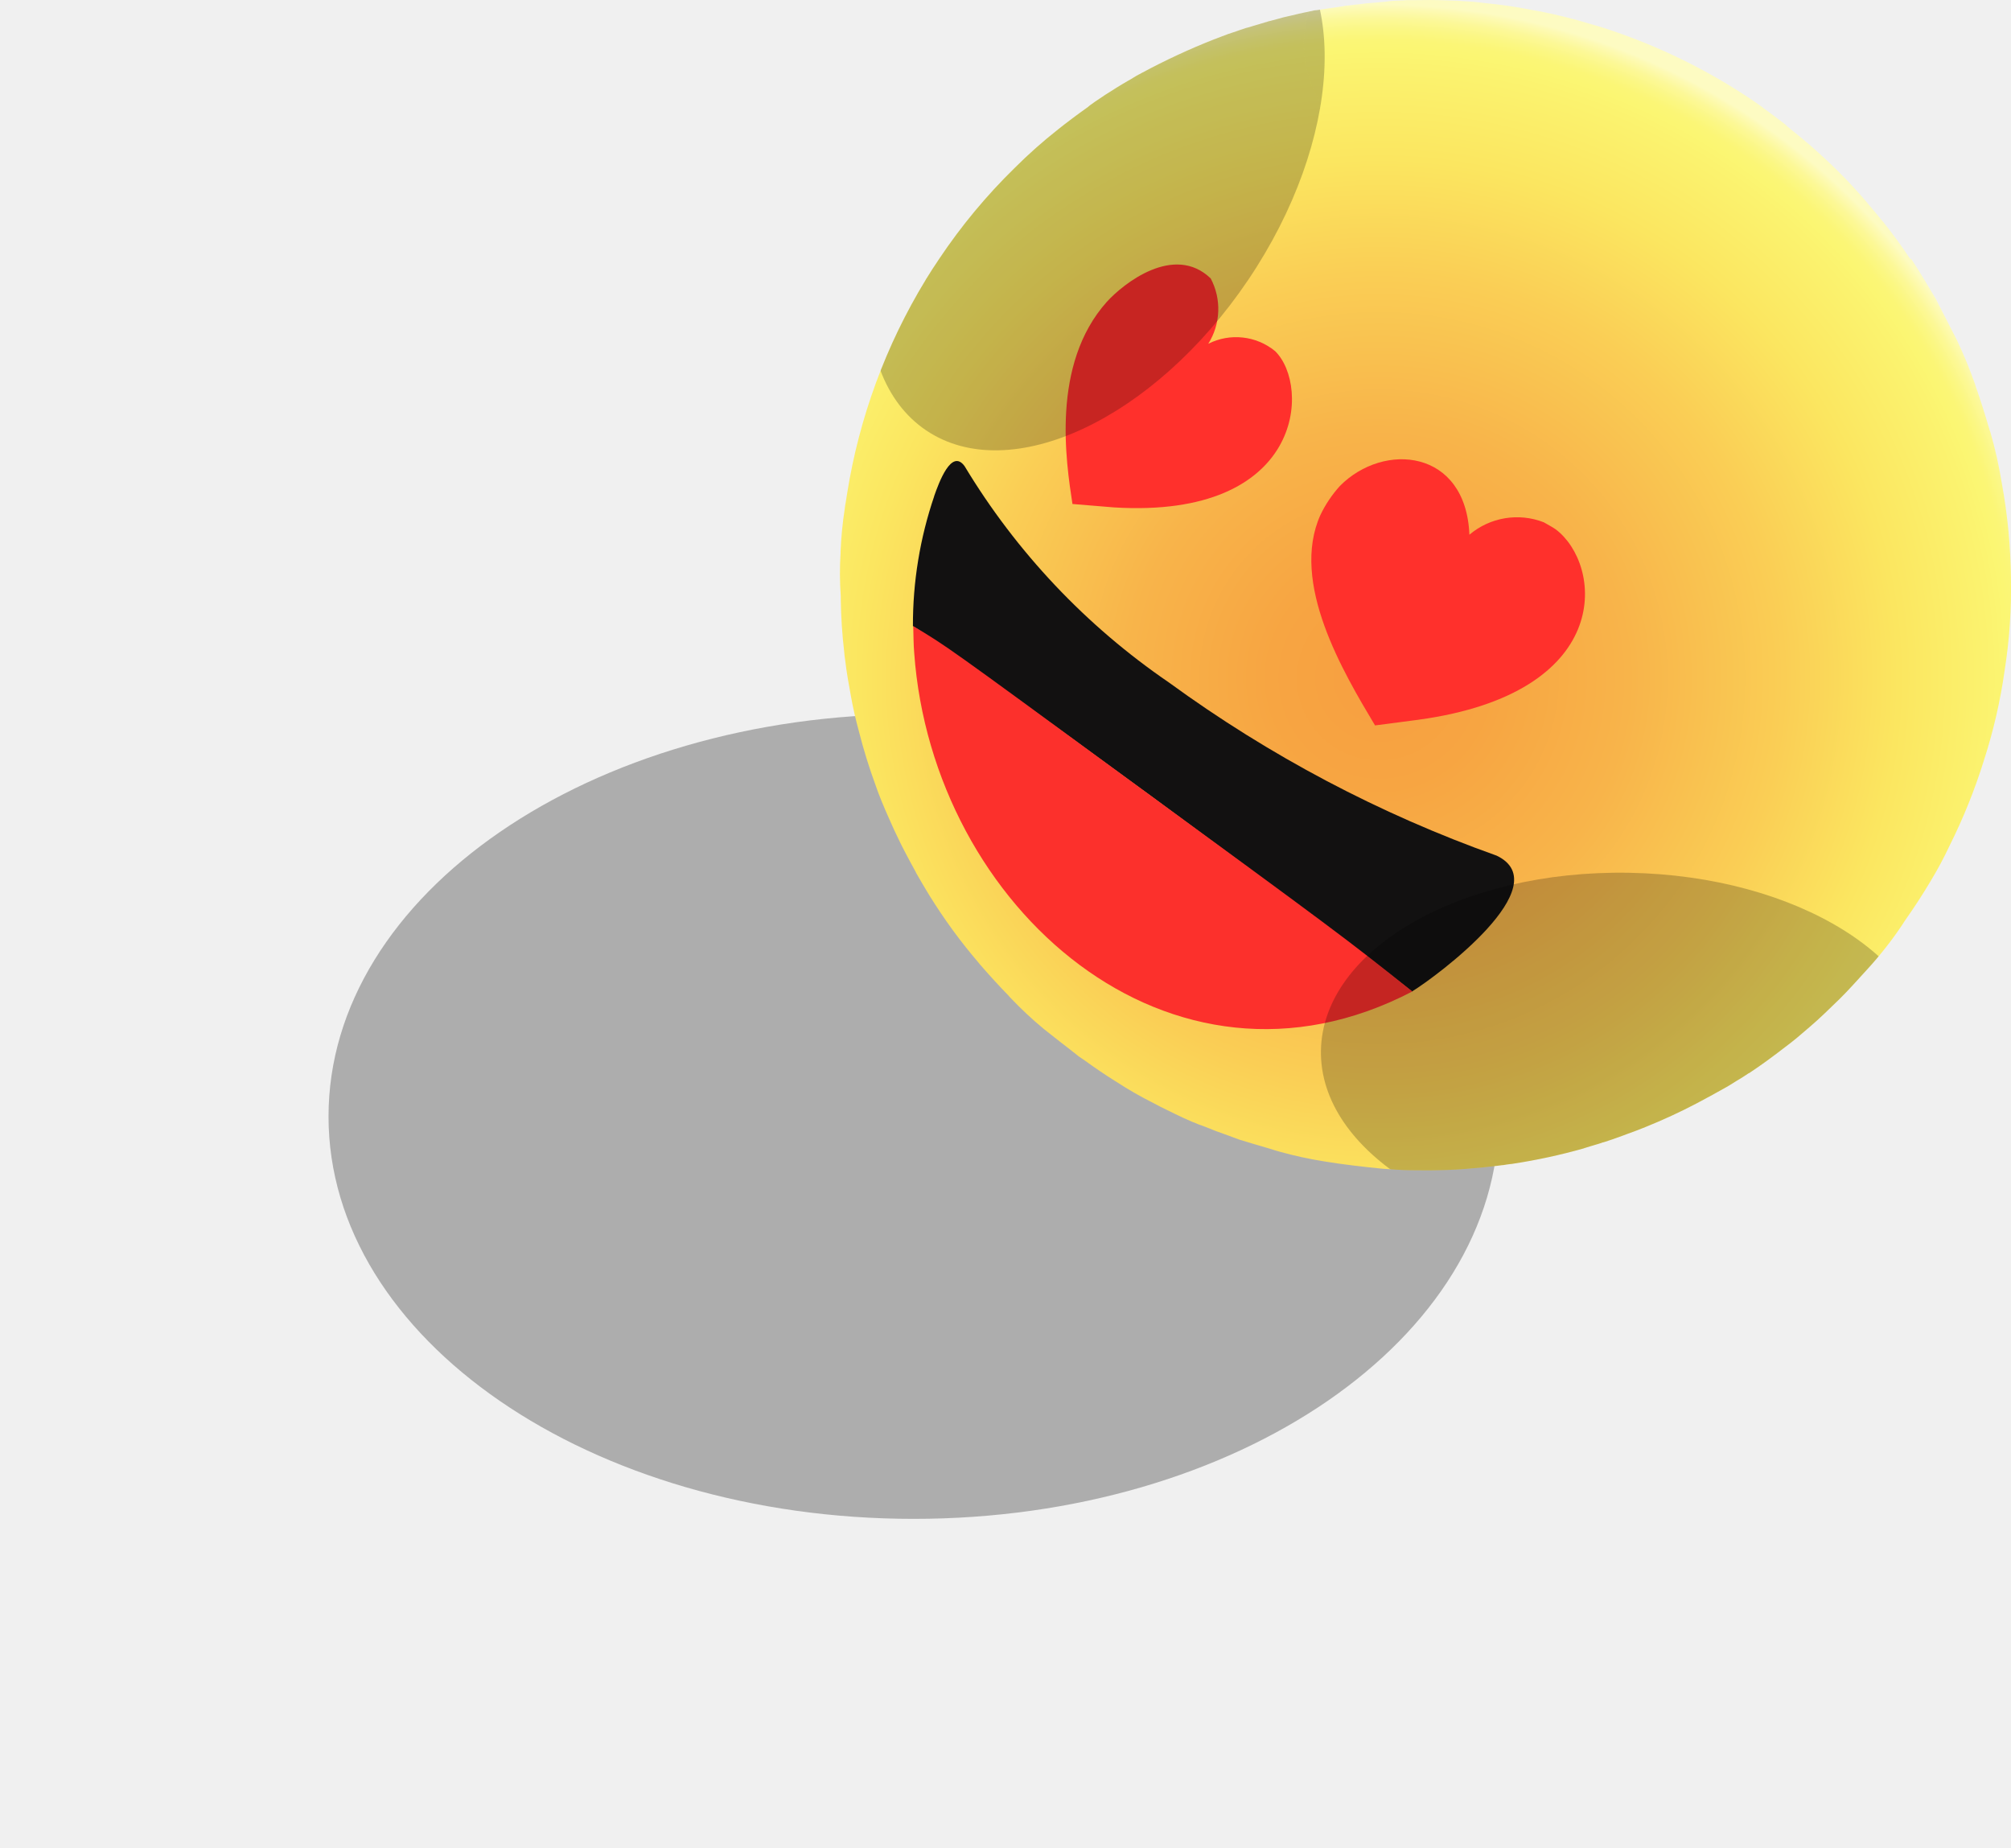
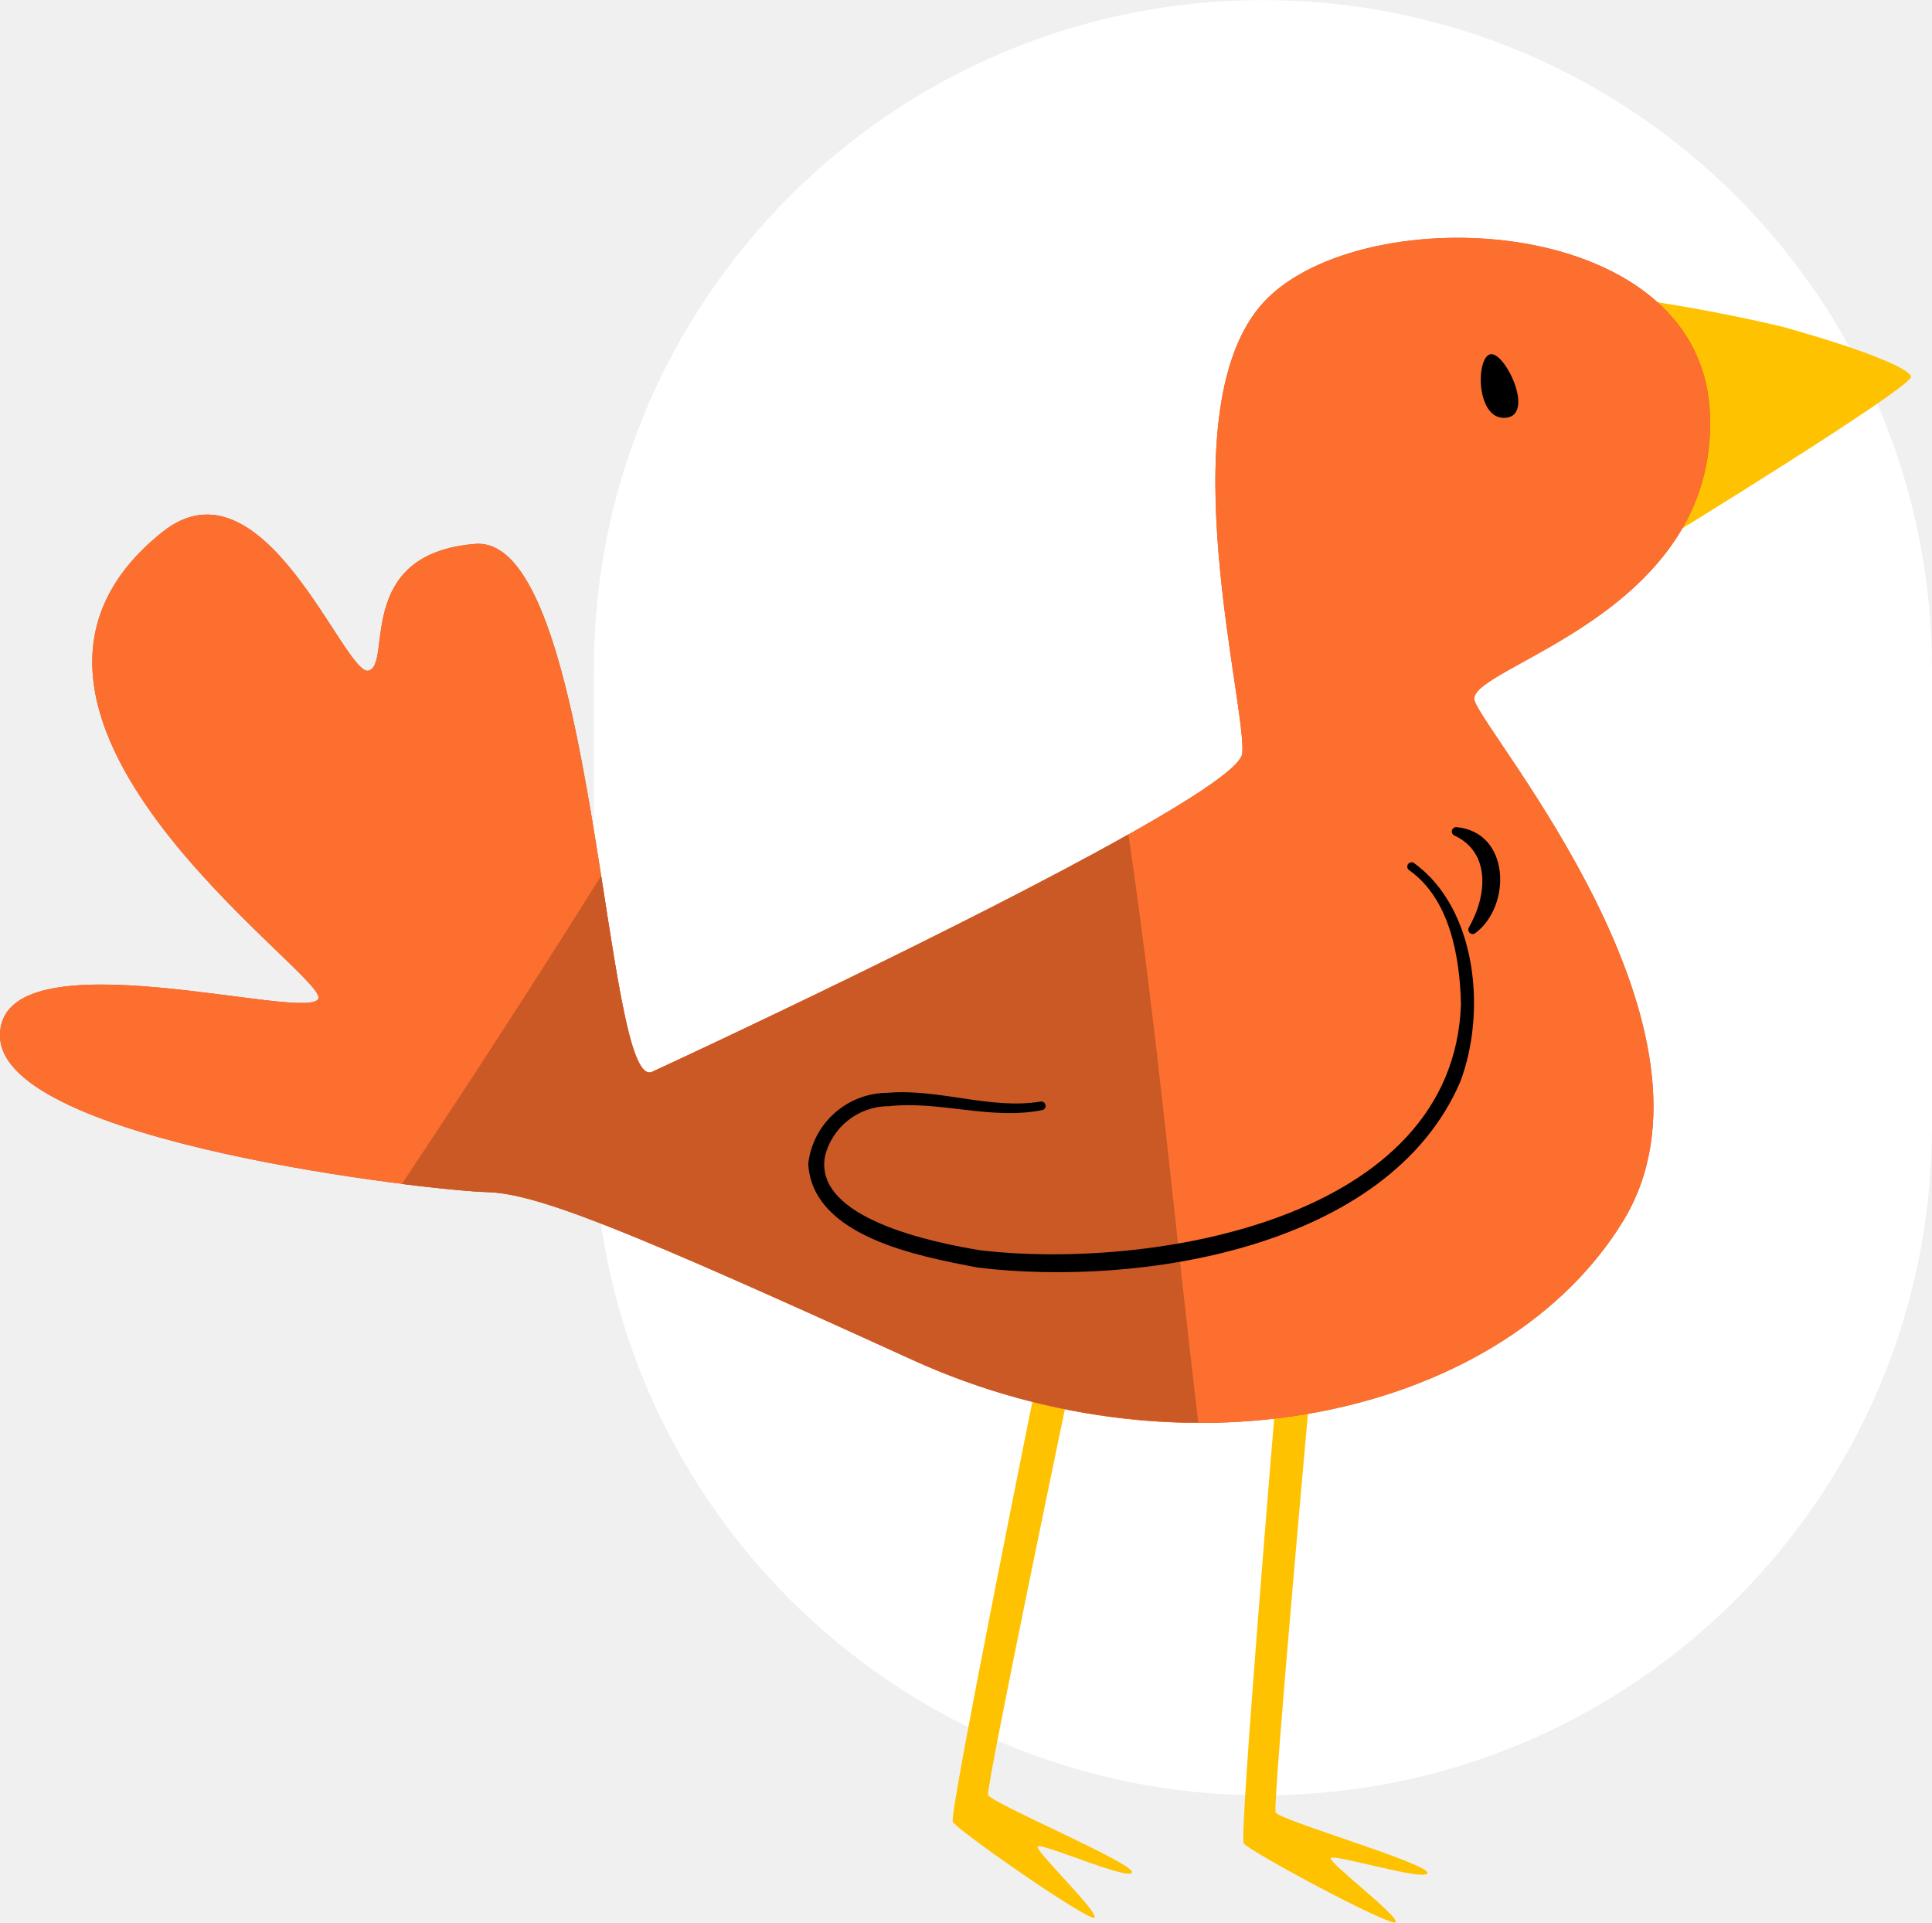
- <svg xmlns="http://www.w3.org/2000/svg" xmlns:xlink="http://www.w3.org/1999/xlink" width="82.478" height="75.758" viewBox="0 0 82.478 75.758">
-   <defs>
-     <radialGradient id="radial-gradient" cx="0.471" cy="0.58" r="0.575" gradientTransform="matrix(-0.999, -0.004, -0.004, 1, 0.933, 0.001)" gradientUnits="objectBoundingBox">
-       <stop offset="0" stop-color="#f79f40" />
-       <stop offset="0.163" stop-color="#f7a542" />
-       <stop offset="0.371" stop-color="#f8b44a" />
-       <stop offset="0.601" stop-color="#face55" />
-       <stop offset="0.771" stop-color="#fbe660" />
-       <stop offset="0.91" stop-color="#fbf36f" />
-       <stop offset="0.932" stop-color="#fbf672" />
-       <stop offset="0.947" stop-color="#fbf676" />
-       <stop offset="0.962" stop-color="#fbf783" />
-       <stop offset="0.978" stop-color="#fcf897" />
-       <stop offset="0.994" stop-color="#fdfab4" />
-       <stop offset="1" stop-color="#fdfbc2" />
-     </radialGradient>
-     <clipPath id="clip-path">
-       <path id="Trazado_116496" data-name="Trazado 116496" d="M52.65,29.84v-.06c0-.11-.03-.77-.15-1.75-.01-.09-.02-.17-.03-.26-.02-.12-.04-.25-.06-.38a23.894,23.894,0,0,0-3.15-8.77c0-.01-.01-.01-.01-.02-.17-.29-.35-.57-.54-.85h0a23.353,23.353,0,0,0-3.06-3.74,20.449,20.449,0,0,0-1.77-1.6c-.39-.32-.78-.62-1.19-.91a.265.265,0,0,1-.06-.05l-.05-.04-.21-.15c-.26-.18-.55-.37-.86-.57h0c-.01-.01-.02-.01-.03-.02-.15-.09-.3-.19-.47-.28-.07-.04-.15-.09-.22-.13s-.12-.07-.19-.11a1.092,1.092,0,0,0-.15-.08,25.413,25.413,0,0,0-2.93-1.4c-.26-.11-.47-.18-.58-.23l-.18-.07-.18-.07c-.01,0-.02-.01-.03-.01l-.04-.01-.3-.1-.04-.01c-.01,0-.03-.01-.04-.01l-.2-.07a2.759,2.759,0,0,0-.27-.08l-.23-.07c-.04-.01-.09-.03-.13-.04-.01,0-.03-.01-.04-.01s-.03-.01-.05-.01a.636.636,0,0,1-.07-.02l-.26-.07-.22-.06c-.07-.02-.14-.03-.21-.05h-.01l-.13-.03-.25-.06-.18-.04a2.049,2.049,0,0,0-.24-.05c-.01,0-.03-.01-.04-.01-.06-.01-.12-.03-.18-.04l-.11-.02-.13-.03h-.02l-.04-.01c-.02,0-.05-.01-.07-.01a1.766,1.766,0,0,1-.2-.04.6.6,0,0,0-.12-.02h0a2.068,2.068,0,0,1-.22-.04l-.19-.03c-.03-.01-.07-.01-.11-.02a.985.985,0,0,0-.17-.02,1,1,0,0,0-.16-.02l-.27-.03-.25-.03c-.03,0-.05-.01-.08-.01h-.02a1.641,1.641,0,0,0-.23-.02l-.34-.03c-.08-.01-.16-.01-.23-.02-.09-.01-.17-.01-.26-.02s-.18-.01-.27-.02A.97.97,0,0,1,29.76,7h-.37c-.48-.01-.96-.01-1.45,0-.11,0-.21,0-.31.01s-.22.01-.32.02c-.07,0-.13.01-.19.01-.16.01-.31.02-.46.04-.05,0-.11.01-.16.01-.22.02-.43.04-.64.07-.1.01-.2.02-.3.04h-.01c-.02,0-.04.01-.06.01q-.24.03-.45.06c-.11.02-.23.04-.34.05-.26.04-.47.08-.61.11-.7.14-1.38.3-2.06.5-.41.11-.77.22-1.21.38a24.021,24.021,0,0,0-5.31,2.61h0c-.17.11-.33.22-.49.33a.265.265,0,0,0-.06.05c-.28.2-.56.4-.84.61a.423.423,0,0,1-.07.05l-.02.02-.02.02c-.01.01-.02.02-.03.02s-.02.01-.03.02c-.08.06-.15.12-.23.18-.15.12-.3.24-.44.36-.08.07-.16.13-.24.2-.16.14-.32.27-.46.4l-.02.02-.02.02c-.03.03-.07.06-.1.09-.75.69-1.21,1.19-1.24,1.22-.23.25-.46.51-.69.77-.16.19-.33.38-.5.59-.01.01-.02.03-.04.04l-.03.03c-.34.42-.69.89-1.08,1.46l-.01.01-.01.01c-.01.01-.01.02-.02.02-.18.26-.36.55-.54.86-.16.26-.32.52-.46.75l-.46.88c-.15.29-.29.56-.42.82a16.758,16.758,0,0,0-.76,1.82h0v.01c-.22.6-.42,1.23-.6,1.84l-.01.02a.037.037,0,0,1-.01.03,17.968,17.968,0,0,0-.5,2.13,23.506,23.506,0,0,0-.17,7.66,22.794,22.794,0,0,0,.82,3.68,23.944,23.944,0,0,0,1.38,3.51,15.311,15.311,0,0,0,.75,1.42c.32.56.68,1.11,1.06,1.66.04.07.09.13.13.2a16,16,0,0,0,1.39,1.8c.34.37.78.88,1.14,1.24s.83.82,1.22,1.15h0c.42.37.6.53.99.83q.72.585,1.47,1.08h.01c.16.11.32.22.49.32.19.12.38.24.55.34.09.05.22.13.36.21a.573.573,0,0,1,.07.04c.15.09.33.18.52.29.04.02.09.05.13.07a22.789,22.789,0,0,0,2.12,1c.18.07.42.17.7.28l.24.09.42.15.3.1.11.03c.01,0,.01,0,.02.01l.16.05a2.759,2.759,0,0,0,.27.08l.26.08c.01,0,.02,0,.02.01a22.1,22.1,0,0,0,2.96.66l.09.01c.08.01.17.03.27.04h.03l.23.03.53.06c.24.03.56.05.79.07s.49.03.74.04h.02c.13.01.25.01.37.01.33.01.77,0,1.1.01s.79-.03,1.13-.05c.72-.06,1.68-.17,2.39-.28a18.747,18.747,0,0,0,1.84-.38c.14-.04.28-.08.43-.12.43-.12.87-.25,1.24-.36l.43-.16c.35-.12.69-.25,1.03-.38l.17-.06c.4-.15.89-.38,1.32-.59.19-.09.37-.18.55-.28a15.71,15.71,0,0,0,1.56-.88c.02-.01.03-.02.05-.03.41-.26.82-.52,1.22-.81.09-.06.18-.12.26-.17l.44-.34c.12-.09.23-.18.35-.27l.66-.52a14.289,14.289,0,0,0,1.37-1.26l.03-.03.07-.07c.35-.35.74-.77,1.2-1.29a.138.138,0,0,0,.03-.04h0a20.958,20.958,0,0,0,2.02-2.71c.01-.01.01-.02.02-.03.19-.3.38-.61.57-.95v-.01h0c.08-.14.16-.29.24-.44.11-.2.22-.41.31-.59l.09-.18c.16-.32.31-.65.47-.99.21-.47.41-.94.56-1.36h0c.26-.7.5-1.44.71-2.23.13-.48.25-.96.33-1.41.1-.48.18-.98.25-1.5.02-.12.03-.23.05-.34.08-.69.14-1.41.16-2.14v-.13C52.68,31.04,52.68,30.45,52.65,29.84Z" transform="translate(-4.654 -6.992)" />
-     </clipPath>
-     <linearGradient id="linear-gradient" x1="-0.166" y1="-323.933" x2="-1.166" y2="-323.933" gradientUnits="objectBoundingBox">
-       <stop offset="0" stop-color="#19b79c" />
-       <stop offset="0.405" stop-color="#1dbb9e" />
-       <stop offset="0.825" stop-color="#2ac8a3" />
-       <stop offset="0.997" stop-color="#31cfa6" />
-     </linearGradient>
-     <linearGradient id="linear-gradient-2" x1="-2.106" y1="-363.238" x2="-3.08" y2="-363.238" xlink:href="#linear-gradient" />
-     <clipPath id="clip-path-2">
-       <path id="Trazado_116504" data-name="Trazado 116504" d="M4.652,29.65v-.06a15.757,15.757,0,0,1,.17-1.74,2.335,2.335,0,0,1,.04-.26c.02-.12.04-.25.06-.38a24.088,24.088,0,0,1,3.22-8.75c0-.01.01-.01.01-.02.18-.29.36-.57.55-.85h0a23.39,23.39,0,0,1,3.09-3.72,20.134,20.134,0,0,1,1.78-1.58q.585-.465,1.2-.9a.265.265,0,0,0,.06-.05l.05-.04.21-.15c.26-.18.55-.37.86-.56h0c.01-.01.02-.01.03-.02.15-.09.31-.19.47-.28a2.53,2.53,0,0,0,.22-.13c.06-.04.12-.07.19-.11.05-.03.1-.05.15-.08a27.308,27.308,0,0,1,2.95-1.37c.26-.1.47-.18.58-.22l.18-.06.18-.06c.01,0,.02-.01.03-.01l.05-.02.3-.1.04-.01c.01,0,.03-.01.04-.01l.2-.06c.08-.02.19-.06.27-.08l.23-.07a.647.647,0,0,0,.13-.04c.01,0,.03-.01.04-.01s.03-.01.05-.01a.637.637,0,0,0,.07-.02l.26-.07.22-.06c.07-.02.14-.03.21-.05h.01l.13-.03c.08-.02.18-.04.25-.06l.18-.04c.08-.02.16-.03.24-.05.01,0,.03-.01.04-.01a1.163,1.163,0,0,0,.18-.04l.11-.01.13-.02h.02l.04-.01c.02,0,.05-.01.07-.01l.2-.03c.04-.01.09-.01.13-.02h0l.22-.03.19-.03a.516.516,0,0,0,.11-.02.985.985,0,0,1,.17-.02c.06-.01.11-.01.16-.02l.27-.03.25-.03c.03,0,.05-.01.08-.01h.02c.07-.01.15-.01.23-.02l.34-.03c.08-.01.16-.01.23-.02a1.569,1.569,0,0,1,.24-.03,2.437,2.437,0,0,1,.27-.01.86.86,0,0,1,.16-.01l.15-.01h.24c.49-.01.97-.01,1.45.01.11,0,.21.01.31.01s.22.01.32.02c.07,0,.13.01.19.01.16.01.31.02.46.04.05.01.11.01.16.02.22.02.43.05.64.07.1.01.2.03.3.04h.01c.02,0,.04.01.06.01.16.02.31.05.45.07l.34.06c.26.05.47.09.6.11.69.14,1.38.31,2.06.52.41.11.76.23,1.21.39a24.178,24.178,0,0,1,5.28,2.65h0c.16.11.33.22.49.34a.265.265,0,0,1,.06.05c.28.2.56.41.83.62a.424.424,0,0,0,.07.05l.02.02.02.02.03.03c.01.01.02.01.02.02.08.06.15.12.22.18.15.12.3.24.44.36.08.07.16.14.24.2.16.14.31.28.46.41l.02.02.02.02c.03.03.07.06.1.09.75.69,1.2,1.2,1.23,1.23.23.25.46.51.68.78.16.19.32.38.49.59.01.01.02.03.04.04l.02.03c.33.42.69.89,1.07,1.47l.04.01.01.01c.01.01.01.02.02.02.17.26.36.56.54.86.16.26.31.53.45.75l.45.88c.15.29.29.56.42.82a18.431,18.431,0,0,1,.75,1.83h0v.01c.21.6.41,1.23.59,1.85l.01.02a.037.037,0,0,0,.01.03,17.59,17.59,0,0,1,.48,2.14,22.71,22.71,0,0,1,.37,3.87,21.465,21.465,0,0,1-.26,3.8,21.96,21.96,0,0,1-.85,3.68,23.286,23.286,0,0,1-1.41,3.5,15.244,15.244,0,0,1-.76,1.42c-.33.56-.69,1.11-1.07,1.65-.04.07-.09.13-.13.2a15.2,15.2,0,0,1-1.41,1.79c-.34.37-.79.88-1.15,1.23s-.84.82-1.22,1.14h0c-.43.37-.6.52-1,.82-.49.38-.98.74-1.48,1.07H41.9c-.16.11-.32.21-.49.31-.19.12-.38.24-.55.33-.09.05-.22.12-.36.2a.574.574,0,0,0-.07.04c-.15.08-.33.18-.52.28-.04.02-.09.05-.13.07a23.108,23.108,0,0,1-2.12.98c-.18.07-.42.17-.71.27l-.24.09-.42.15-.3.1-.11.03c-.01,0-.01,0-.02.01l-.16.05c-.08.02-.19.06-.27.08l-.26.08c-.01,0-.02,0-.02.01a23.962,23.962,0,0,1-2.96.64l-.09.01c-.08.01-.17.02-.27.04H31.8l-.23.03-.53.06c-.24.02-.56.05-.79.07s-.49.03-.74.04h-.02c-.13,0-.25.01-.37.01-.33.01-.77,0-1.1,0s-.79-.04-1.13-.06c-.72-.07-1.68-.18-2.39-.3a16.281,16.281,0,0,1-1.84-.4c-.14-.04-.28-.08-.43-.13-.43-.12-.87-.26-1.24-.37l-.43-.16c-.35-.12-.69-.25-1.03-.39l-.17-.06c-.4-.15-.88-.38-1.32-.6-.19-.09-.37-.18-.55-.28a15.612,15.612,0,0,1-1.55-.89.219.219,0,0,0-.05-.03c-.41-.26-.81-.53-1.21-.82-.09-.06-.17-.12-.25-.17L14,49.97c-.12-.09-.23-.18-.35-.27l-.66-.52a15.233,15.233,0,0,1-1.36-1.27l-.03-.03-.06-.07c-.34-.35-.74-.78-1.19-1.3a.138.138,0,0,1-.03-.04h0a21.889,21.889,0,0,1-2-2.73c-.01-.01-.01-.02-.02-.03-.18-.3-.37-.61-.56-.95v-.01h0c-.08-.14-.16-.29-.24-.44-.11-.21-.22-.41-.31-.59l-.09-.18c-.16-.32-.31-.65-.46-.99-.21-.47-.41-.95-.55-1.36h0a22.441,22.441,0,0,1-.69-2.23c-.13-.48-.24-.96-.32-1.41-.09-.49-.18-.98-.24-1.5-.02-.12-.03-.23-.04-.34a21.166,21.166,0,0,1-.14-2.14v-.13A13.347,13.347,0,0,1,4.652,29.65Z" transform="translate(-4.627 -6.983)" fill="url(#radial-gradient)" />
-     </clipPath>
-   </defs>
-   <g id="Grupo_157926" data-name="Grupo 157926" transform="translate(13.474)">
-     <ellipse id="Elipse_4737" data-name="Elipse 4737" cx="24" cy="16.5" rx="24" ry="16.5" transform="translate(0 29.284)" fill="#0b0b0b" opacity="0.292" style="mix-blend-mode: multiply;isolation: isolate" />
-     <path id="Trazado_116493" data-name="Trazado 116493" d="M4.652,29.65v-.06a15.757,15.757,0,0,1,.17-1.74,2.335,2.335,0,0,1,.04-.26c.02-.12.04-.25.06-.38a24.088,24.088,0,0,1,3.22-8.75c0-.01.01-.01.01-.02.18-.29.36-.57.55-.85h0a23.39,23.39,0,0,1,3.09-3.72,20.134,20.134,0,0,1,1.78-1.58q.585-.465,1.2-.9a.265.265,0,0,0,.06-.05l.05-.04.21-.15c.26-.18.55-.37.86-.56h0c.01-.01.02-.01.03-.02.15-.09.31-.19.47-.28a2.53,2.53,0,0,0,.22-.13c.06-.04.12-.07.19-.11.05-.03.1-.05.15-.08a27.308,27.308,0,0,1,2.95-1.37c.26-.1.47-.18.58-.22l.18-.06.18-.06c.01,0,.02-.01.03-.01l.05-.02.3-.1.04-.01c.01,0,.03-.01.04-.01l.2-.06c.08-.02.19-.06.27-.08l.23-.07a.647.647,0,0,0,.13-.04c.01,0,.03-.01.04-.01s.03-.01.05-.01a.637.637,0,0,0,.07-.02l.26-.07.22-.06c.07-.02.14-.03.21-.05h.01l.13-.03c.08-.02.18-.04.25-.06l.18-.04c.08-.02.16-.03.24-.05.01,0,.03-.01.04-.01a1.163,1.163,0,0,0,.18-.04l.11-.01.13-.02h.02l.04-.01c.02,0,.05-.01.07-.01l.2-.03c.04-.01.09-.01.13-.02h0l.22-.03.19-.03a.516.516,0,0,0,.11-.02.985.985,0,0,1,.17-.02c.06-.01.11-.01.16-.02l.27-.03.25-.03c.03,0,.05-.01.08-.01h.02c.07-.01.15-.01.23-.02l.34-.03c.08-.01.16-.01.23-.02a1.569,1.569,0,0,1,.24-.03,2.437,2.437,0,0,1,.27-.01.86.86,0,0,1,.16-.01l.15-.01h.24c.49-.01.97-.01,1.45.01.11,0,.21.01.31.01s.22.01.32.02c.07,0,.13.01.19.01.16.01.31.02.46.04.05.01.11.01.16.02.22.02.43.05.64.07.1.01.2.03.3.04h.01c.02,0,.04.01.06.01.16.02.31.05.45.07l.34.06c.26.05.47.09.6.11.69.14,1.38.31,2.06.52.41.11.76.23,1.21.39a24.178,24.178,0,0,1,5.28,2.65h0c.16.11.33.22.49.34a.265.265,0,0,1,.06.05c.28.2.56.41.83.62a.424.424,0,0,0,.07.05l.02.02.02.02.03.03c.01.01.02.01.02.02.08.06.15.12.22.18.15.12.3.24.44.36.08.07.16.14.24.2.16.14.31.28.46.41l.02.02.02.02c.03.03.07.06.1.09.75.69,1.2,1.2,1.23,1.23.23.25.46.51.68.78.16.19.32.38.49.59.01.01.02.03.04.04l.02.03c.33.42.69.89,1.07,1.47l.04.01.01.01c.01.01.01.02.02.02.17.26.36.56.54.86.16.26.31.53.45.75l.45.88c.15.29.29.56.42.82a18.431,18.431,0,0,1,.75,1.83h0v.01c.21.6.41,1.23.59,1.85l.01.02a.037.037,0,0,0,.01.03,17.59,17.59,0,0,1,.48,2.14,22.71,22.71,0,0,1,.37,3.87,21.465,21.465,0,0,1-.26,3.8,21.96,21.96,0,0,1-.85,3.68,23.286,23.286,0,0,1-1.41,3.5,15.244,15.244,0,0,1-.76,1.42c-.33.56-.69,1.11-1.07,1.65-.04.07-.09.13-.13.2a15.2,15.2,0,0,1-1.41,1.79c-.34.37-.79.88-1.15,1.23s-.84.82-1.22,1.14h0c-.43.37-.6.52-1,.82-.49.38-.98.74-1.48,1.07H41.9c-.16.11-.32.21-.49.31-.19.12-.38.24-.55.33-.09.05-.22.12-.36.2a.574.574,0,0,0-.07.04c-.15.08-.33.18-.52.28-.04.02-.09.05-.13.07a23.108,23.108,0,0,1-2.12.98c-.18.07-.42.17-.71.27l-.24.09-.42.15-.3.1-.11.03c-.01,0-.01,0-.02.01l-.16.05c-.08.02-.19.06-.27.08l-.26.08c-.01,0-.02,0-.02.01a23.962,23.962,0,0,1-2.96.64l-.09.01c-.08.01-.17.02-.27.04H31.8l-.23.03-.53.06c-.24.02-.56.05-.79.07s-.49.03-.74.04h-.02c-.13,0-.25.01-.37.01-.33.01-.77,0-1.1,0s-.79-.04-1.13-.06c-.72-.07-1.68-.18-2.39-.3a16.281,16.281,0,0,1-1.84-.4c-.14-.04-.28-.08-.43-.13-.43-.12-.87-.26-1.24-.37l-.43-.16c-.35-.12-.69-.25-1.03-.39l-.17-.06c-.4-.15-.88-.38-1.32-.6-.19-.09-.37-.18-.55-.28a15.612,15.612,0,0,1-1.55-.89.219.219,0,0,0-.05-.03c-.41-.26-.81-.53-1.21-.82-.09-.06-.17-.12-.25-.17L14,49.97c-.12-.09-.23-.18-.35-.27l-.66-.52a15.233,15.233,0,0,1-1.36-1.27l-.03-.03-.06-.07c-.34-.35-.74-.78-1.19-1.3a.138.138,0,0,1-.03-.04h0a21.889,21.889,0,0,1-2-2.73c-.01-.01-.01-.02-.02-.03-.18-.3-.37-.61-.56-.95v-.01h0c-.08-.14-.16-.29-.24-.44-.11-.21-.22-.41-.31-.59l-.09-.18c-.16-.32-.31-.65-.46-.99-.21-.47-.41-.95-.55-1.36h0a22.441,22.441,0,0,1-.69-2.23c-.13-.48-.24-.96-.32-1.41-.09-.49-.18-.98-.24-1.5-.02-.12-.03-.23-.04-.34a21.166,21.166,0,0,1-.14-2.14v-.13A13.347,13.347,0,0,1,4.652,29.65Z" transform="translate(16.349 -6.983)" fill="url(#radial-gradient)" />
-     <g id="Grupo_86225" data-name="Grupo 86225" transform="translate(20.955 0.009)" clip-path="url(#clip-path)">
-       <path id="Trazado_116494" data-name="Trazado 116494" d="M50.67,21.64a4.37,4.37,0,0,1,.18-.46C50.8,21.33,50.74,21.48,50.67,21.64Z" transform="translate(-48.844 -6.992)" fill="url(#linear-gradient)" />
-       <path id="Trazado_116495" data-name="Trazado 116495" d="M4.7,34.92c.03-.14.05-.28.08-.41C4.75,34.65,4.73,34.79,4.7,34.92Z" transform="translate(43.196 -6.992)" fill="url(#linear-gradient-2)" />
-     </g>
-     <path id="Trazado_116497" data-name="Trazado 116497" d="M25.873,27.33A16.375,16.375,0,0,0,25,32.66c2.26,1.39,16.97,12.2,20.47,14.98,1.03-.63,6.02-4.35,3.47-5.57a52.925,52.925,0,0,1-13.44-7.1,28.664,28.664,0,0,1-8.38-8.87c-.54-.75-1.06.69-1.25,1.23" transform="translate(-1.032 -6.983)" fill="#121111" />
-     <path id="Trazado_116499" data-name="Trazado 116499" d="M29.22,33.76c.75,10.43,10.52,19.05,20.43,13.88-2.65-2.12-3.33-2.62-11.66-8.71-7.45-5.46-7.45-5.46-8.81-6.27.01.33.01.77.04,1.1" transform="translate(-5.199 -6.983)" fill="#fc302c" />
-     <g id="Grupo_86231" data-name="Grupo 86231" transform="translate(40.307 18.833)">
-       <path id="Trazado_116501" data-name="Trazado 116501" d="M22.473,28.1c-1.25,2.78.93,6.44,2.24,8.63.65-.09,1.52-.19,2.17-.29,7.67-1.22,7.14-6.32,5.24-7.75-.14-.1-.34-.2-.49-.29a3.024,3.024,0,0,0-3.05.51c-.14-3.51-3.51-3.82-5.31-2a4.969,4.969,0,0,0-.8,1.19" transform="translate(-22.099 -25.816)" fill="#ff302c" />
-     </g>
-     <g id="Grupo_86232" data-name="Grupo 86232" transform="translate(30.232 10.846)">
-       <path id="Trazado_116503" data-name="Trazado 116503" d="M35.806,19.36c-2.3,2.57-1.67,6.58-1.41,8.29.51.04,1.19.1,1.7.14,7.78.48,8.08-4.98,6.61-6.41a2.529,2.529,0,0,0-2.74-.3,2.679,2.679,0,0,0,.1-2.68c-1.5-1.44-3.58.21-4.26.96" transform="translate(-34.117 -17.829)" fill="#ff302c" />
-     </g>
-     <g id="Enmascarar_grupo_59" data-name="Enmascarar grupo 59" transform="translate(20.976 0)" clip-path="url(#clip-path-2)">
-       <g id="Grupo_86233" data-name="Grupo 86233" transform="translate(-2.683 -7.272)" opacity="0.561" style="mix-blend-mode: multiply;isolation: isolate">
-         <g id="Grupo_86230" data-name="Grupo 86230" transform="translate(0)">
-           <ellipse id="Elipse_4734" data-name="Elipse 4734" cx="12.5" cy="7.5" rx="12.5" ry="7.5" transform="translate(21.707 1.557)" fill="#fff" opacity="0.743" />
-           <ellipse id="Elipse_4735" data-name="Elipse 4735" cx="12.5" cy="7.5" rx="12.5" ry="7.5" transform="translate(26.415 8.388) rotate(124)" opacity="0.387" />
-           <ellipse id="Elipse_4736" data-name="Elipse 4736" cx="12.5" cy="7.5" rx="12.5" ry="7.5" transform="matrix(-1, -0.017, 0.017, -1, 47.282, 58.274)" opacity="0.387" />
-         </g>
-       </g>
-     </g>
+ <svg xmlns="http://www.w3.org/2000/svg" width="80.168" height="79.763" viewBox="0 0 80.168 79.763">
+   <g id="banner-principal-decorativo-1" transform="translate(12081.167 11832.404)">
+     <path id="Trazado_880142" data-name="Trazado 880142" d="M163.25,278.12h0a27.762,27.762,0,0,1-27.762-27.762V231.4a27.762,27.762,0,1,1,55.524,0v18.962A27.762,27.762,0,0,1,163.25,278.12" transform="translate(-12192.012 -12036.038)" fill="#fff" />
+     <path id="Trazado_880143" data-name="Trazado 880143" d="M187.854,219.137a69.25,69.25,0,0,1,8.406,1.443c3.039.851,5.186,1.663,5.333,2.063s-10.621,7-10.621,7Z" transform="translate(-12203.461 -12039.428)" fill="#ffc200" />
+     <path id="Trazado_880144" data-name="Trazado 880144" d="M158.07,276.65s-3.682,18.195-3.526,18.531,5.735,4.212,5.887,3.974-2.377-2.681-2.371-2.935,3.818,1.434,3.924,1.062-5.882-2.889-5.973-3.218,3.45-17.262,3.45-17.262Z" transform="translate(-12196.178 -12052.003)" fill="#ffc200" />
+     <path id="Trazado_880145" data-name="Trazado 880145" d="M171.355,277.432s-1.556,18.5-1.364,18.812,6.181,3.525,6.307,3.271-2.671-2.385-2.7-2.642,3.957.985,4.018.6-6.173-2.2-6.3-2.51,1.431-17.544,1.431-17.544Z" transform="translate(-12199.552 -12052.172)" fill="#ffc200" />
+     <path id="Trazado_880146" data-name="Trazado 880146" d="M110.678,228.476c4.211-3.369,7.578,6.019,8.568,5.745s-.613-4.851,4.418-5.258,5.33,22.833,7.352,21.9,24.268-11.306,24.478-13.2-3.056-13.955.711-18.524,18.292-4.107,18.692,4.375-10.183,10.554-9.762,11.951,10.994,13.693,6.162,21.594-17.84,11.063-29.522,5.738-15.536-6.9-17.641-6.945-20.1-2.035-20.185-6.457,13.091-.466,13.216-1.6-15.745-11.91-6.486-19.32" transform="translate(-12185.115 -12038.801)" fill="#cb5926" />
+     <path id="Trazado_880147" data-name="Trazado 880147" d="M110.678,228.476c4.211-3.369,7.578,6.019,8.568,5.745s-.613-4.851,4.418-5.258,5.33,22.833,7.352,21.9,24.268-11.306,24.478-13.2-3.056-13.955.711-18.524,18.292-4.107,18.692,4.375-10.183,10.554-9.762,11.951,10.994,13.693,6.162,21.594-17.84,11.063-29.522,5.738-15.536-6.9-17.641-6.945-20.1-2.035-20.185-6.457,13.091-.466,13.216-1.6-15.745-11.91-6.486-19.32" transform="translate(-12185.115 -12038.801)" fill="#fd6f2f" />
+     <path id="Trazado_880148" data-name="Trazado 880148" d="M135.681,257.793c-.852.393-1.4-3.52-2.121-8.138q-4.042,6.457-8.274,12.791c1.725.217,3.034.327,3.512.337,2.1.042,5.955,1.623,17.641,6.945a28.858,28.858,0,0,0,11.9,2.614c-.972-8.082-1.7-16.265-2.9-24.4-6.7,3.768-18.327,9.193-19.762,9.847" transform="translate(-12189.781 -12045.728)" fill="#cb5926" />
+     <path id="Trazado_880149" data-name="Trazado 880149" d="M182.965,222.448c.6-.188,1.9,2.512.667,2.632s-1.262-2.442-.667-2.632" transform="translate(-12202.311 -12040.15)" />
+     <path id="Trazado_880150" data-name="Trazado 880150" d="M156.588,259.7c-2.149.427-4.271-.4-6.38-.16a2.723,2.723,0,0,0-2.64,2.069c-.491,2.6,4.529,3.59,6.435,3.907,7.082.826,19.656-1.231,19.953-10.215-.045-1.953-.46-4.362-2.147-5.552a.18.18,0,0,1,.184-.309c2.651,1.9,3.023,6.237,1.931,9.093-2.978,6.922-13.332,8.51-20.027,7.7-2.389-.464-6.866-1.263-7.025-4.315a3.327,3.327,0,0,1,3.284-2.935c2.149-.184,4.265.706,6.359.364a.18.18,0,0,1,.073.352" transform="translate(-12194.501 -12046.048)" />
+     <path id="Trazado_880151" data-name="Trazado 880151" d="M181.247,247.553c2.228.209,2.292,3.259.784,4.394a.181.181,0,0,1-.256-.023.184.184,0,0,1-.016-.211c.746-1.287.926-3.107-.607-3.814a.183.183,0,0,1,.1-.346" transform="translate(-12201.975 -12045.641)" />
  </g>
</svg>
